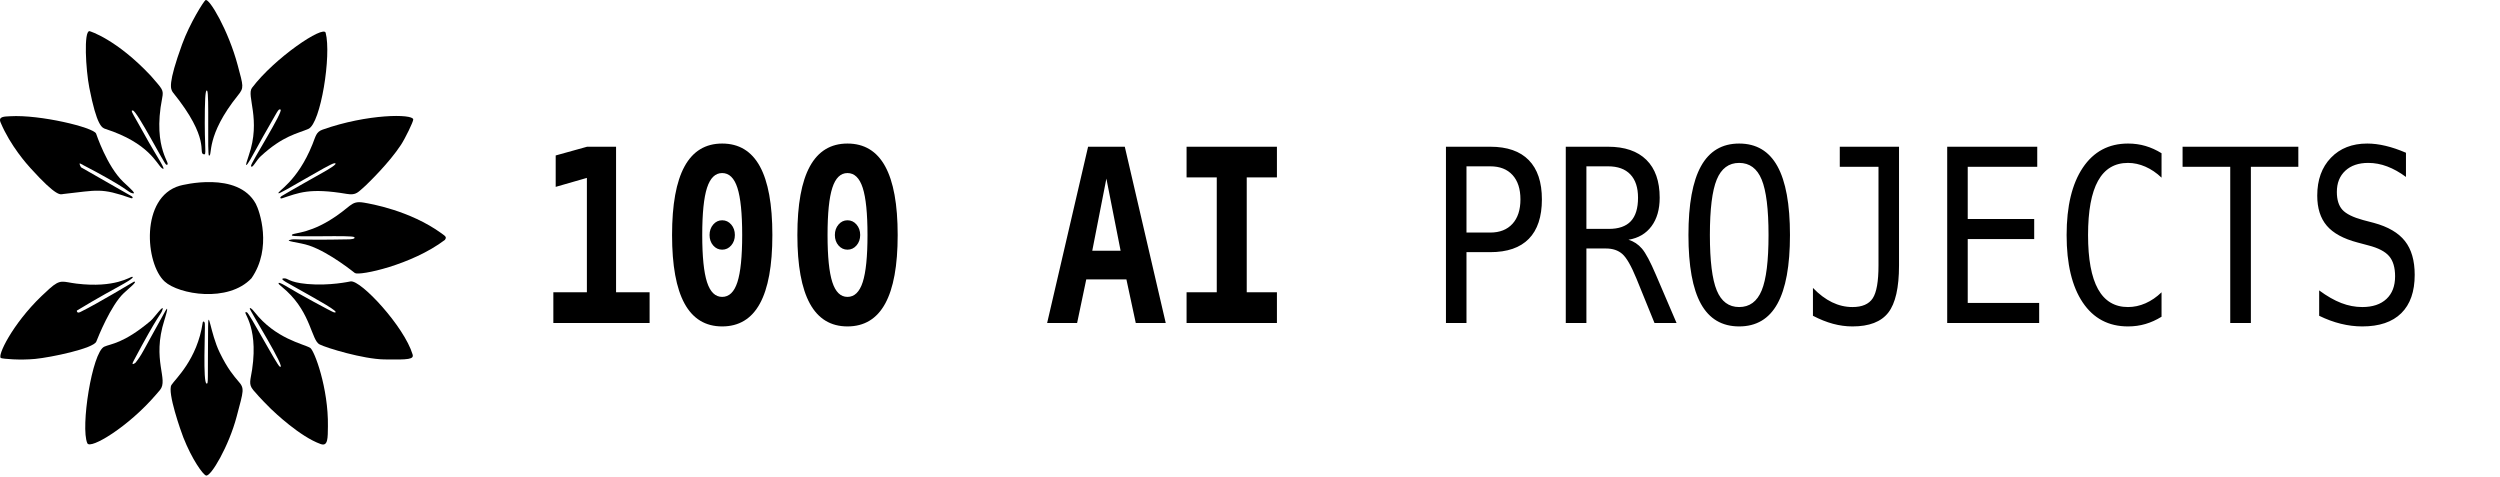
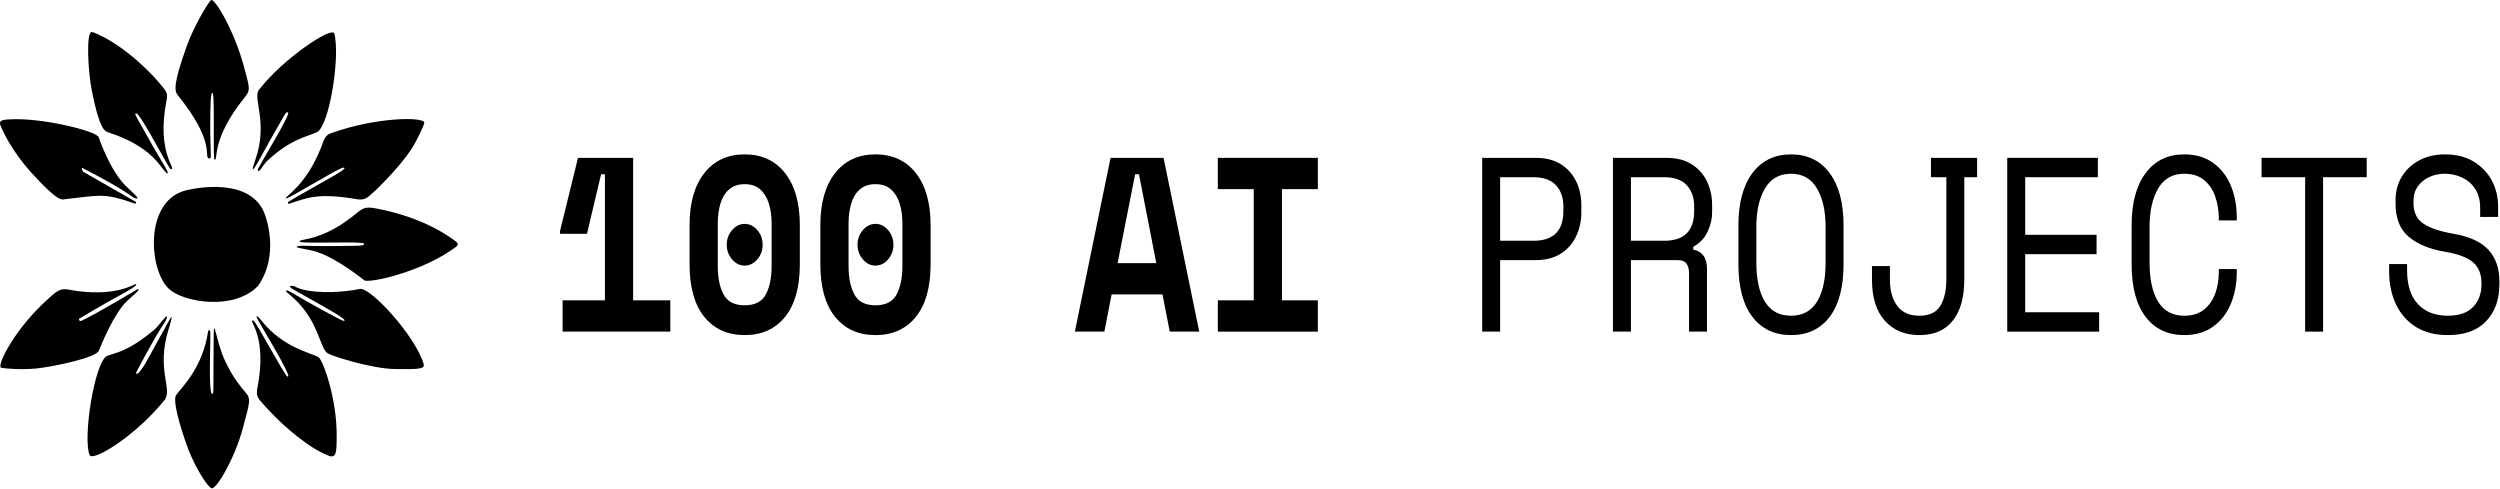
- <svg xmlns="http://www.w3.org/2000/svg" width="100%" height="100%" viewBox="0 0 3267 623" version="1.1" xml:space="preserve" style="fill-rule:evenodd;clip-rule:evenodd;stroke-linejoin:round;stroke-miterlimit:2;">
-   <g transform="matrix(1,0,0,1,-290.4821,-1102.776)">
-     <g transform="matrix(1.078058,0,0,1.078058,355.3206,1125.657)">
+ <svg xmlns="http://www.w3.org/2000/svg" width="100%" height="100%" viewBox="0 0 3182 622" version="1.1" xml:space="preserve" style="fill-rule:evenodd;clip-rule:evenodd;stroke-linejoin:round;stroke-miterlimit:2;">
+   <g>
+     <g>
      <g>
-         <g transform="matrix(0.739574,0,0,0.739574,-62.25617,-23.27708)">
-           <path d="M414.996,458.913C376.745,499.316 296.011,485.433 272.759,464.218C240.711,434.979 232.605,326.055 297.414,307.227C301.477,306.047 392.533,282.632 422.077,336.731C428.122,347.8 449.531,409.246 414.996,458.913Z" />
+         <g>
+           <path d="M328.6,363.68c-30.498,32.213 -94.867,21.144 -113.406,4.23c-25.552,-23.312 -32.015,-110.158 19.658,-125.17c3.239,-0.941 75.839,-19.61 99.394,23.524c4.82,8.825 21.889,57.816 -5.646,97.416Z" />
        </g>
-         <g transform="matrix(0.739574,0,0,0.739574,-62.25617,-23.27708)">
-           <path d="M732.016,396.004C677.578,437.183 592.418,455.058 584.593,450.337C583.355,449.59 543.633,416.874 509.591,405.229C493.589,399.756 465.19,397.958 480.481,395.375C487.896,394.123 487.895,396.742 574.485,395.058C575.265,395.043 586.477,394.825 583.544,391.468C580.208,387.651 482.623,392.262 481.308,388.593C479.63,383.913 503.077,387.812 541.238,365.033C579.623,342.12 576.624,331.053 599.432,334.929C610.178,336.756 674.423,347.675 726.15,384.98C733.636,390.379 735.167,391.362 732.016,396.004Z" />
+         <g>
+           <path d="M581.362,313.522c-43.404,32.832 -111.302,47.084 -117.541,43.32c-0.987,-0.596 -32.658,-26.68 -59.799,-35.965c-12.758,-4.364 -35.401,-5.797 -23.21,-7.857c5.912,-0.998 5.911,1.09 74.95,-0.253c0.622,-0.012 9.561,-0.186 7.223,-2.862c-2.66,-3.043 -80.465,0.633 -81.513,-2.292c-1.338,-3.731 17.357,-0.623 47.782,-18.784c30.605,-18.269 28.213,-27.092 46.398,-24.002c8.568,1.457 59.791,10.162 101.033,39.906c5.969,4.305 7.189,5.088 4.677,8.789Z" />
        </g>
-         <g transform="matrix(0.739574,0,0,0.739574,-62.25617,-23.27708)">
-           <path d="M392.993,627.063C404.298,639.712 402.19,642.053 390.734,685.565C378.094,733.574 348.536,784.418 340.582,782.198C335.468,780.77 317.409,755.505 303.274,719.588C299.875,710.952 276.534,645.413 283.885,633.733C289.976,624.058 326.288,591.945 335.114,531.406C335.461,529.029 338.205,528.885 338.599,533.492C339.372,542.527 335.105,631.047 341.507,631.476C344.563,631.681 343.17,629.435 343.932,539.503C344.228,504.677 347.634,548.976 362.814,580.352C376.046,607.701 386.511,619.28 392.993,627.063Z" />
+         <g>
+           <path d="M311.057,497.747c9.014,10.085 7.333,11.952 -1.801,46.644c-10.078,38.278 -33.645,78.816 -39.986,77.046c-4.077,-1.139 -18.476,-21.282 -29.746,-49.919c-2.71,-6.886 -21.32,-59.14 -15.459,-68.453c4.856,-7.714 33.808,-33.318 40.845,-81.586c0.277,-1.895 2.464,-2.01 2.779,1.663c0.616,7.204 -2.786,77.781 2.319,78.123c2.437,0.163 1.326,-1.627 1.933,-73.33c0.236,-27.767 2.952,7.553 15.055,32.569c10.55,21.805 18.894,31.037 24.062,37.243Z" />
        </g>
-         <g transform="matrix(0.739574,0,0,0.739574,-62.25617,-23.27708)">
-           <path d="M602.037,307.002C589.764,317.549 587.137,323.284 571.48,320.626C509.461,310.096 492.492,318.943 464.592,327.987C462.693,328.602 460.605,326.565 464.778,323.942C473.107,318.707 529.152,287.147 534.77,283.983C536.219,283.167 560.508,269.489 550.502,270.414C543.048,271.103 461.264,321.582 459.358,319.627C456.361,316.551 490.061,301.486 515.016,239.265C520.273,226.157 521,218.997 531.423,215.303C604.9,189.256 679.582,189.154 680.177,198.501C680.41,202.158 666.834,229.848 660.047,240.194C640.525,269.952 607.137,302.093 602.037,307.002Z" />
+         <g>
+           <path d="M477.729,242.561c-9.785,8.409 -11.88,12.982 -24.363,10.862c-49.448,-8.396 -62.977,-1.342 -85.222,5.869c-1.514,0.49 -3.179,-1.134 0.148,-3.225c6.641,-4.174 51.326,-29.337 55.805,-31.859c1.155,-0.651 20.521,-11.556 12.543,-10.819c-5.943,0.549 -71.15,40.796 -72.669,39.238c-2.39,-2.453 24.48,-14.464 44.376,-64.073c4.191,-10.451 4.771,-16.16 13.081,-19.105c58.583,-20.767 118.128,-20.849 118.602,-13.396c0.186,2.916 -10.638,24.993 -16.05,33.242c-15.565,23.726 -42.185,49.352 -46.252,53.266Z" />
        </g>
-         <g transform="matrix(0.739574,0,0,0.739574,-62.25617,-23.27708)">
-           <path d="M259.014,649.083C213.291,702.551 150.714,739.886 145.994,729.276C134.57,703.598 153.818,580.159 173.731,570.998C184.265,566.152 205.13,566.239 249.681,528.712C255.673,523.665 273.406,498.092 268.77,511.591C266.291,518.812 262.914,516.881 221.666,594.586C216.79,603.772 224.871,597.437 225.082,597.167C235.923,583.314 234.836,582.608 273.771,512.667C281.346,499.059 272.665,526.305 272.305,527.436C251.264,593.482 279.649,624.64 265.02,642.09C264.546,642.655 264.575,642.608 259.014,649.083Z" />
+         <g>
+           <path d="M204.235,515.303c-36.455,42.63 -86.348,72.398 -90.111,63.938c-9.108,-20.473 6.238,-118.892 22.115,-126.196c8.399,-3.864 25.035,-3.794 60.555,-33.715c4.777,-4.024 18.916,-24.413 15.22,-13.651c-1.977,5.757 -4.669,4.218 -37.556,66.172c-3.888,7.324 2.555,2.273 2.724,2.058c8.644,-11.045 7.777,-11.608 38.82,-67.372c6.04,-10.85 -0.882,10.874 -1.169,11.775c-16.776,52.659 5.855,77.501 -5.808,91.414c-0.378,0.45 -0.355,0.413 -4.789,5.576Z" />
        </g>
-         <g transform="matrix(0.739574,0,0,0.739574,-62.25617,-23.27708)">
-           <path d="M472.969,480.007C460.863,469.186 460.643,469.486 459.921,468.283C456.095,461.916 474.178,473.152 475.288,473.842C489.381,482.599 547.955,514.573 550.451,514.851C564.643,516.437 517.413,491.115 498.606,480.313C474.962,466.734 460.07,460.094 467.433,459.099C475.469,458.012 474.243,465.361 506.522,468.271C543.145,471.573 575.7,464.269 577.549,463.996C594.478,461.496 665.445,538.218 679.091,583.62C681.487,591.593 673.122,592.594 632.476,591.885C598.111,591.286 538.24,573.154 526.62,567.259C513.498,560.603 512.627,517.048 472.969,480.007Z" />
+         <g>
+           <path d="M374.823,380.498c-9.652,-8.628 -9.828,-8.388 -10.403,-9.348c-3.05,-5.076 11.367,3.882 12.252,4.432c11.236,6.982 57.938,32.475 59.928,32.697c11.315,1.265 -26.341,-18.925 -41.336,-27.537c-18.851,-10.827 -30.725,-16.121 -24.854,-16.914c6.407,-0.867 5.43,4.993 31.166,7.313c29.2,2.633 55.156,-3.191 56.63,-3.408c13.498,-1.993 70.08,59.177 80.96,95.377c1.91,6.357 -4.759,7.155 -37.166,6.59c-27.399,-0.478 -75.135,-14.934 -84.399,-19.634c-10.462,-5.307 -11.157,-40.033 -42.776,-69.566Z" />
        </g>
-         <g transform="matrix(0.739574,0,0,0.739574,-62.25617,-23.27708)">
-           <path d="M446.986,673.002C444.568,670.625 428.974,655.285 417.957,642.12C409.689,632.241 413.498,625.942 416.089,608.442C427.413,531.969 396.229,511.776 407.477,514.603C411.341,515.574 456.525,600.989 461.387,603.687C474.257,610.83 411.316,510.41 412.18,508.302C412.475,507.582 413.873,506.309 419.98,514.125C454.358,558.123 500.112,566.296 511.254,572.912C518.114,576.985 541.308,639.222 540.316,701.497C540.022,720.005 540.803,735.013 528.462,730.594C494.487,718.429 452.754,678.519 446.986,673.002Z" />
+         <g>
+           <path d="M354.106,534.374c-1.928,-1.895 -14.361,-14.126 -23.145,-24.622c-6.592,-7.877 -3.555,-12.899 -1.489,-26.852c9.029,-60.972 -15.834,-77.072 -6.866,-74.818c3.081,0.774 39.106,68.876 42.983,71.027c10.261,5.695 -39.922,-74.37 -39.233,-76.051c0.235,-0.574 1.35,-1.589 6.219,4.643c27.41,35.08 63.89,41.596 72.773,46.871c5.47,3.247 23.962,52.869 23.171,102.521c-0.234,14.756 0.388,26.722 -9.451,23.199c-27.088,-9.699 -60.362,-41.52 -64.961,-45.918Z" />
        </g>
-         <g transform="matrix(0.739574,0,0,0.739574,-62.25617,-23.27708)">
-           <path d="M70.979,487.997C80.167,479.313 82.864,476.908 83.918,475.968C102.648,459.267 105.417,464.875 128.48,467.659C191.831,475.307 216.352,456.074 219.51,456.46C225.301,457.167 203.333,469.141 201.765,469.996C195.858,473.215 161.04,492.193 128.831,511.847C128.664,511.948 128.548,517.084 134.373,514.243C162.305,500.616 222.166,464.412 222.491,464.385C228.891,463.85 215.526,474.067 205.98,482.985C184.32,503.22 163.43,555.789 160.724,562.597C156.203,573.974 86.378,588.552 60.453,591.06C35.906,593.434 7.812,591.033 4.44,589.633C-2.238,586.861 22.877,534.204 70.979,487.997Z" />
+         <g>
+           <path d="M54.314,386.869c7.326,-6.924 9.476,-8.841 10.316,-9.591c14.933,-13.316 17.141,-8.844 35.529,-6.625c50.51,6.098 70.061,-9.237 72.579,-8.929c4.617,0.564 -12.898,10.111 -14.148,10.792c-4.71,2.567 -32.47,17.698 -58.151,33.368c-0.133,0.081 -0.226,4.175 4.419,1.91c22.27,-10.865 69.998,-39.73 70.257,-39.752c5.103,-0.427 -5.553,7.719 -13.164,14.83c-17.27,16.133 -33.925,58.047 -36.083,63.475c-3.605,9.071 -59.276,20.694 -79.946,22.694c-19.571,1.893 -41.971,-0.022 -44.659,-1.138c-5.324,-2.21 14.7,-44.194 53.052,-81.035Z" />
        </g>
-         <g transform="matrix(0.739574,0,0,0.739574,-62.25617,-23.27708)">
-           <path d="M205.019,300.996C217.773,312.922 227.575,321.45 219.518,319.439C211.911,317.541 214.684,312.434 134.418,270.838C131.389,269.269 135.412,276.859 135.79,277.082C142.359,280.958 142.375,280.824 218.562,324.404C221.299,325.969 220.544,328.6 217.491,327.531C168.137,310.253 163.007,314.588 106.535,320.757C102.032,321.249 97.078,327.193 52.772,278.261C47.967,272.955 19.867,241.922 3.777,203.386C-0.398,193.388 10.467,193.829 19.488,193.297C68.595,190.4 155.631,211.564 160.309,221.603C160.729,222.505 177.894,275.058 205.019,300.996Z" />
+         <g>
+           <path d="M161.185,237.772c10.169,9.509 17.984,16.308 11.56,14.705c-6.065,-1.513 -3.854,-5.585 -67.851,-38.75c-2.415,-1.251 0.793,4.801 1.094,4.978c5.237,3.09 5.25,2.984 65.994,37.73c2.182,1.248 1.58,3.345 -0.854,2.493c-39.35,-13.776 -43.44,-10.32 -88.466,-5.401c-3.59,0.392 -7.54,5.131 -42.865,-33.882c-3.831,-4.23 -26.235,-28.973 -39.064,-59.698c-3.329,-7.971 5.334,-7.62 12.526,-8.044c39.153,-2.31 108.547,14.564 112.277,22.568c0.335,0.719 14.021,42.62 35.647,63.3Z" />
        </g>
-         <g transform="matrix(0.739574,0,0,0.739574,-62.25617,-23.27708)">
-           <path d="M250.004,126.961C268.993,149.132 271.402,149.576 268.654,163.535C251.746,249.422 286.607,273.324 275.487,272.865C272.505,272.742 227.338,184.172 220.52,183.846C215.83,183.622 219.73,186.927 246.966,236.246C256.901,254.237 278.989,286.953 267.81,278.077C259.698,271.637 247.176,237.234 175.646,214.097C170.126,212.311 161.597,209.553 149.241,146.554C143.461,117.082 139.878,53.448 149.498,53.817C150.338,53.849 193.941,67.257 250.004,126.961Z" />
+         <g>
+           <path d="M197.052,99.013c15.14,17.677 17.061,18.031 14.87,29.161c-13.481,68.478 14.314,87.535 5.448,87.169c-2.378,-0.098 -38.389,-70.715 -43.825,-70.975c-3.739,-0.179 -0.63,2.456 21.085,41.779c7.921,14.344 25.532,40.429 16.619,33.352c-6.468,-5.135 -16.452,-32.564 -73.483,-51.011c-4.401,-1.424 -11.201,-3.623 -21.053,-53.852c-4.608,-23.498 -7.465,-74.234 0.205,-73.94c0.67,0.026 35.435,10.716 80.134,58.318Z" />
        </g>
-         <g transform="matrix(0.739574,0,0,0.739574,-62.25617,-23.27708)">
-           <path d="M286.007,153.889C282.528,148.524 277.559,140.86 301.328,75.436C313.851,40.967 336.824,4.62 339.739,2.94C345.829,-0.57 377.217,52.716 392.405,109.527C401.749,144.481 403.091,146.352 392.982,158.89C339.205,225.585 351.669,258.707 345.413,257.795C342.353,257.349 346.051,155.851 342.421,151.561C340.861,149.718 339.057,152.062 338.634,181.502C337.623,251.953 342.198,257.09 336.468,255.571C327.179,253.109 349.02,231.759 286.007,153.889Z" />
+         <g>
+           <path d="M225.757,120.483c-2.774,-4.278 -6.736,-10.388 12.215,-62.551c9.985,-27.482 28.301,-56.462 30.625,-57.801c4.856,-2.799 29.881,39.687 41.991,84.982c7.45,27.869 8.52,29.361 0.46,39.357c-42.877,53.176 -32.939,79.584 -37.927,78.857c-2.44,-0.356 0.509,-81.28 -2.386,-84.701c-1.244,-1.469 -2.682,0.399 -3.019,23.872c-0.806,56.171 2.842,60.267 -1.727,59.055c-7.406,-1.963 10.008,-18.985 -40.233,-81.071Z" />
        </g>
-         <g transform="matrix(0.739574,0,0,0.739574,-62.25617,-23.27708)">
-           <path d="M430.043,259.003C423.08,265.203 415.692,281.002 414.283,274.578C413.445,270.758 468.221,184.498 462.621,182.334C458.675,180.809 458.988,183.565 433.942,226.761C423.895,244.088 395.637,300.344 410.596,257.533C431.166,198.662 406.285,159.45 415.868,146.772C453.104,97.509 533.213,43.716 536.594,56.462C546.276,92.963 528.61,205.226 508.305,214.051C490.588,221.751 466.688,225.052 430.043,259.003Z" />
+         <g>
+           <path d="M340.597,204.291c-5.552,4.943 -11.442,17.54 -12.566,12.418c-0.668,-3.046 43.005,-71.821 38.54,-73.546c-3.146,-1.216 -2.897,0.981 -22.866,35.422c-8.011,13.815 -30.541,58.668 -18.614,24.535c16.401,-46.938 -3.437,-78.202 4.203,-88.31c29.688,-39.278 93.56,-82.167 96.255,-72.004c7.719,29.102 -6.366,118.61 -22.555,125.646c-14.126,6.139 -33.181,8.771 -62.399,35.84Z" />
        </g>
      </g>
    </g>
-     <g transform="matrix(1,0,0,1.161603,343.4821,1219.286)">
-       <text x="645.15px" y="263.063px" style="font-family:'SpaceMono-Bold', 'Space Mono', monospace;font-weight:700;font-size:272px;">100</text>
-       <text x="1311.006px" y="263.063px" style="font-family:'SpaceMono-Bold', 'Space Mono', monospace;font-weight:700;font-size:272px;">AI</text>
-       <g transform="matrix(272,0,0,272,3142.11,263.0625)">
-             </g>
-       <text x="1810.398px" y="263.063px" style="font-family:'SpaceMono-Regular', 'Space Mono', monospace;font-size:272px;">PROJECTS</text>
+     <g>
+       <g>
+         <path d="M716.102,422.085l0,-39.81l53.856,0l0,-160.506l-4.896,0l-17.952,75.829l-34.272,0l0,-3.791l22.848,-92.891l70.176,0l0,181.359l47.328,0l0,39.81l-137.088,0Z" />
+         <path d="M947.846,426.508c-21.76,0 -38.896,-7.741 -51.408,-23.223c-12.512,-15.482 -18.768,-37.862 -18.768,-67.141l0,-49.289c0,-28.436 6.256,-50.606 18.768,-66.509c12.512,-15.903 29.648,-23.855 51.408,-23.855c21.76,0 38.896,7.952 51.408,23.855c12.512,15.903 18.768,38.073 18.768,66.509l0,49.289c0,29.279 -6.256,51.659 -18.768,67.141c-12.512,15.482 -29.648,23.223 -51.408,23.223Zm0,-37.915c13.056,0 22.032,-4.634 26.928,-13.902c4.896,-9.268 7.344,-21.274 7.344,-36.019l0,-54.344c0,-9.268 -1.179,-17.694 -3.536,-25.276c-2.357,-7.583 -6.029,-13.586 -11.016,-18.009c-4.987,-4.423 -11.56,-6.635 -19.72,-6.635c-8.16,0 -14.779,2.212 -19.856,6.635c-5.077,4.423 -8.749,10.427 -11.016,18.009c-2.267,7.583 -3.4,16.008 -3.4,25.276l0,54.344c0,14.745 2.448,26.751 7.344,36.019c4.896,9.268 13.872,13.902 26.928,13.902Zm0,-50.553c-6.165,0 -11.515,-2.633 -16.048,-7.899c-4.533,-5.266 -6.8,-11.48 -6.8,-18.641c0,-7.162 2.267,-13.375 6.8,-18.641c4.533,-5.266 9.883,-7.899 16.048,-7.899c6.165,0 11.515,2.633 16.048,7.899c4.533,5.266 6.8,11.48 6.8,18.641c0,7.162 -2.267,13.375 -6.8,18.641c-4.533,5.266 -9.883,7.899 -16.048,7.899Z" />
+         <path d="M1114.31,426.508c-21.76,0 -38.896,-7.741 -51.408,-23.223c-12.512,-15.482 -18.768,-37.862 -18.768,-67.141l0,-49.289c0,-28.436 6.256,-50.606 18.768,-66.509c12.512,-15.903 29.648,-23.855 51.408,-23.855c21.76,0 38.896,7.952 51.408,23.855c12.512,15.903 18.768,38.073 18.768,66.509l0,49.289c0,29.279 -6.256,51.659 -18.768,67.141c-12.512,15.482 -29.648,23.223 -51.408,23.223Zm0,-37.915c13.056,0 22.032,-4.634 26.928,-13.902c4.896,-9.268 7.344,-21.274 7.344,-36.019l0,-54.344c0,-9.268 -1.179,-17.694 -3.536,-25.276c-2.357,-7.583 -6.029,-13.586 -11.016,-18.009c-4.987,-4.423 -11.56,-6.635 -19.72,-6.635c-8.16,0 -14.779,2.212 -19.856,6.635c-5.077,4.423 -8.749,10.427 -11.016,18.009c-2.267,7.583 -3.4,16.008 -3.4,25.276l0,54.344c0,14.745 2.448,26.751 7.344,36.019c4.896,9.268 13.872,13.902 26.928,13.902Zm0,-50.553c-6.165,0 -11.515,-2.633 -16.048,-7.899c-4.533,-5.266 -6.8,-11.48 -6.8,-18.641c0,-7.162 2.267,-13.375 6.8,-18.641c4.533,-5.266 9.883,-7.899 16.048,-7.899c6.165,0 11.515,2.633 16.048,7.899c4.533,5.266 6.8,11.48 6.8,18.641c0,7.162 -2.267,13.375 -6.8,18.641c-4.533,5.266 -9.883,7.899 -16.048,7.899Z" />
+       </g>
+       <g>
+         <path d="M1368.086,422.085l45.424,-221.169l67.456,0l45.424,221.169l-37.536,0l-9.248,-47.393l-64.736,0l-9.248,47.393l-37.536,0Zm54.4,-87.204l49.232,0l-22.032,-113.112l-4.896,0l-22.304,113.112Z" />
+         <path d="M1550.054,422.085l0,-39.81l45.696,0l0,-141.548l-45.696,0l0,-39.81l127.296,0l0,39.81l-45.696,0l0,141.548l45.696,0l0,39.81l-127.296,0Z" />
+       </g>
+       <g>
+         <path d="M1886.518,422.085l0,-221.169l68,0c13.056,0 23.891,2.791 32.504,8.373c8.613,5.582 15.051,12.902 19.312,21.959c4.261,9.057 6.392,18.957 6.392,29.7l0,9.479c0,10.743 -2.176,20.748 -6.528,30.016c-4.352,9.268 -10.835,16.693 -19.448,22.275c-8.613,5.582 -19.357,8.373 -32.232,8.373l-45.152,0l0,90.995l-22.848,0Zm22.848,-115.64l42.432,0c25.387,0 38.08,-12.638 38.08,-37.915l0,-5.687c0,-11.164 -3.128,-20.169 -9.384,-27.014c-6.256,-6.846 -15.821,-10.269 -28.696,-10.269l-42.432,0l0,80.885Z" />
+         <path d="M2052.982,422.085l0,-221.169l68,0c13.056,0 23.891,2.791 32.504,8.373c8.613,5.582 15.051,12.902 19.312,21.959c4.261,9.057 6.392,18.957 6.392,29.7l0,9.479c0,8.215 -1.949,16.43 -5.848,24.645c-3.899,8.215 -9.928,14.534 -18.088,18.957l0,3.791c5.44,0.843 9.701,3.318 12.784,7.425c3.083,4.107 4.624,9.847 4.624,17.22l0,79.621l-22.848,0l0,-73.934c0,-5.477 -1.088,-9.689 -3.264,-12.638c-2.176,-2.949 -5.984,-4.423 -11.424,-4.423l-59.296,0l0,90.995l-22.848,0Zm22.848,-115.64l42.432,0c25.387,0 38.08,-12.638 38.08,-37.915l0,-5.687c0,-11.164 -3.128,-20.169 -9.384,-27.014c-6.256,-6.846 -15.821,-10.269 -28.696,-10.269l-42.432,0l0,80.885Z" />
+         <path d="M2279.558,426.508c-20.853,0 -37.219,-7.741 -49.096,-23.223c-11.877,-15.482 -17.816,-37.862 -17.816,-67.141l0,-49.289c0,-28.436 5.939,-50.606 17.816,-66.509c11.877,-15.903 28.243,-23.855 49.096,-23.855c21.035,0 37.445,7.952 49.232,23.855c11.787,15.903 17.68,38.073 17.68,66.509l0,49.289c0,29.279 -5.893,51.659 -17.68,67.141c-11.787,15.482 -28.197,23.223 -49.232,23.223Zm0,-24.645c14.688,0 25.704,-5.898 33.048,-17.694c7.344,-11.796 11.016,-28.436 11.016,-49.921l0,-45.498c0,-20.221 -3.672,-36.546 -11.016,-48.973c-7.344,-12.428 -18.36,-18.641 -33.048,-18.641c-14.688,0 -25.704,6.214 -33.048,18.641c-7.344,12.428 -11.016,28.752 -11.016,48.973l0,45.498c0,21.485 3.672,38.125 11.016,49.921c7.344,11.796 18.36,17.694 33.048,17.694Z" />
+         <path d="M2443.03,426.508c-18.496,0 -33.184,-6.108 -44.064,-18.325c-10.88,-12.217 -16.32,-29.7 -16.32,-52.449l0,-17.062l22.848,0l0,17.062c0,13.902 3.083,25.066 9.248,33.491c6.165,8.425 15.595,12.638 28.288,12.638c12.693,0 21.579,-4.213 26.656,-12.638c5.077,-8.425 7.616,-19.589 7.616,-33.491l0,-130.174l-19.584,0l0,-24.645l58.752,0l0,24.645l-16.32,0l0,130.174c0,22.749 -4.896,40.232 -14.688,52.449c-9.792,12.217 -23.936,18.325 -42.432,18.325Z" />
+         <path d="M2554.822,422.085l0,-221.169l115.328,0l0,24.645l-92.48,0l0,73.302l90.848,0l0,24.645l-90.848,0l0,73.934l94.112,0l0,24.645l-116.96,0Z" />
+         <path d="M2780.038,426.508c-20.853,0 -37.219,-7.741 -49.096,-23.223c-11.877,-15.482 -17.816,-37.862 -17.816,-67.141l0,-49.289c0,-28.436 5.939,-50.606 17.816,-66.509c11.877,-15.903 28.243,-23.855 49.096,-23.855c14.507,0 26.747,3.581 36.72,10.743c9.973,7.162 17.499,16.798 22.576,28.91c5.077,12.112 7.616,25.645 7.616,40.6l0,3.791l-22.848,0l0,-3.791c-0.181,-9.689 -1.768,-18.747 -4.76,-27.172c-2.992,-8.425 -7.707,-15.271 -14.144,-20.537c-6.437,-5.266 -14.824,-7.899 -25.16,-7.899c-14.688,0 -25.704,6.214 -33.048,18.641c-7.344,12.428 -11.016,28.752 -11.016,48.973l0,45.498c0,21.485 3.672,38.125 11.016,49.921c7.344,11.796 18.36,17.694 33.048,17.694c10.336,0 18.768,-2.633 25.296,-7.899c6.528,-5.266 11.288,-12.112 14.28,-20.537c2.992,-8.425 4.488,-17.483 4.488,-27.172l0,-3.791l22.848,0l0,3.791c0,14.955 -2.539,28.489 -7.616,40.6c-5.077,12.112 -12.603,21.748 -22.576,28.91c-9.973,7.162 -22.213,10.743 -36.72,10.743Z" />
+         <path d="M2933.99,422.085l0,-196.525l-55.488,0l0,-24.645l133.824,0l0,24.645l-55.488,0l0,196.525l-22.848,0Z" />
+         <path d="M3115.686,426.508c-16.32,0 -30.011,-3.528 -41.072,-10.585c-11.061,-7.056 -19.448,-16.693 -25.16,-28.91c-5.712,-12.217 -8.568,-26.014 -8.568,-41.39l0,-9.479l22.848,0l0,7.583c0,19.168 4.624,33.649 13.872,43.444c9.248,9.795 21.941,14.692 38.08,14.692c14.144,0 24.797,-3.686 31.96,-11.058c7.163,-7.372 10.744,-16.956 10.744,-28.752l0,-1.896c0,-11.585 -3.672,-20.432 -11.016,-26.54c-7.344,-6.108 -19.267,-10.532 -35.768,-13.27c-19.04,-3.16 -34.227,-9.426 -45.56,-18.799c-11.333,-9.373 -17,-23.539 -17,-42.496l0,-3.791c0,-11.585 2.675,-21.748 8.024,-30.49c5.349,-8.741 12.739,-15.64 22.168,-20.695c9.429,-5.055 20.309,-7.583 32.64,-7.583c14.325,0 26.52,3.054 36.584,9.163c10.064,6.108 17.771,14.165 23.12,24.171c5.349,10.005 8.024,21.011 8.024,33.017l0,13.27l-22.848,0l0,-11.374c0,-9.689 -2.085,-17.746 -6.256,-24.171c-4.171,-6.424 -9.701,-11.269 -16.592,-14.534c-6.891,-3.265 -14.325,-4.897 -22.304,-4.897c-6.891,0 -13.373,1.369 -19.448,4.107c-6.075,2.738 -10.971,6.688 -14.688,11.848c-3.717,5.161 -5.576,11.532 -5.576,19.115l0,1.896c0,12.217 4.261,21.116 12.784,26.698c8.523,5.582 21.307,9.847 38.352,12.796c19.947,3.37 34.635,10.111 44.064,20.221c9.429,10.111 14.144,23.591 14.144,40.442l0,3.791c0,19.168 -5.576,34.703 -16.728,46.604c-11.152,11.901 -27.427,17.852 -48.824,17.852Z" />
+       </g>
    </g>
  </g>
</svg>
